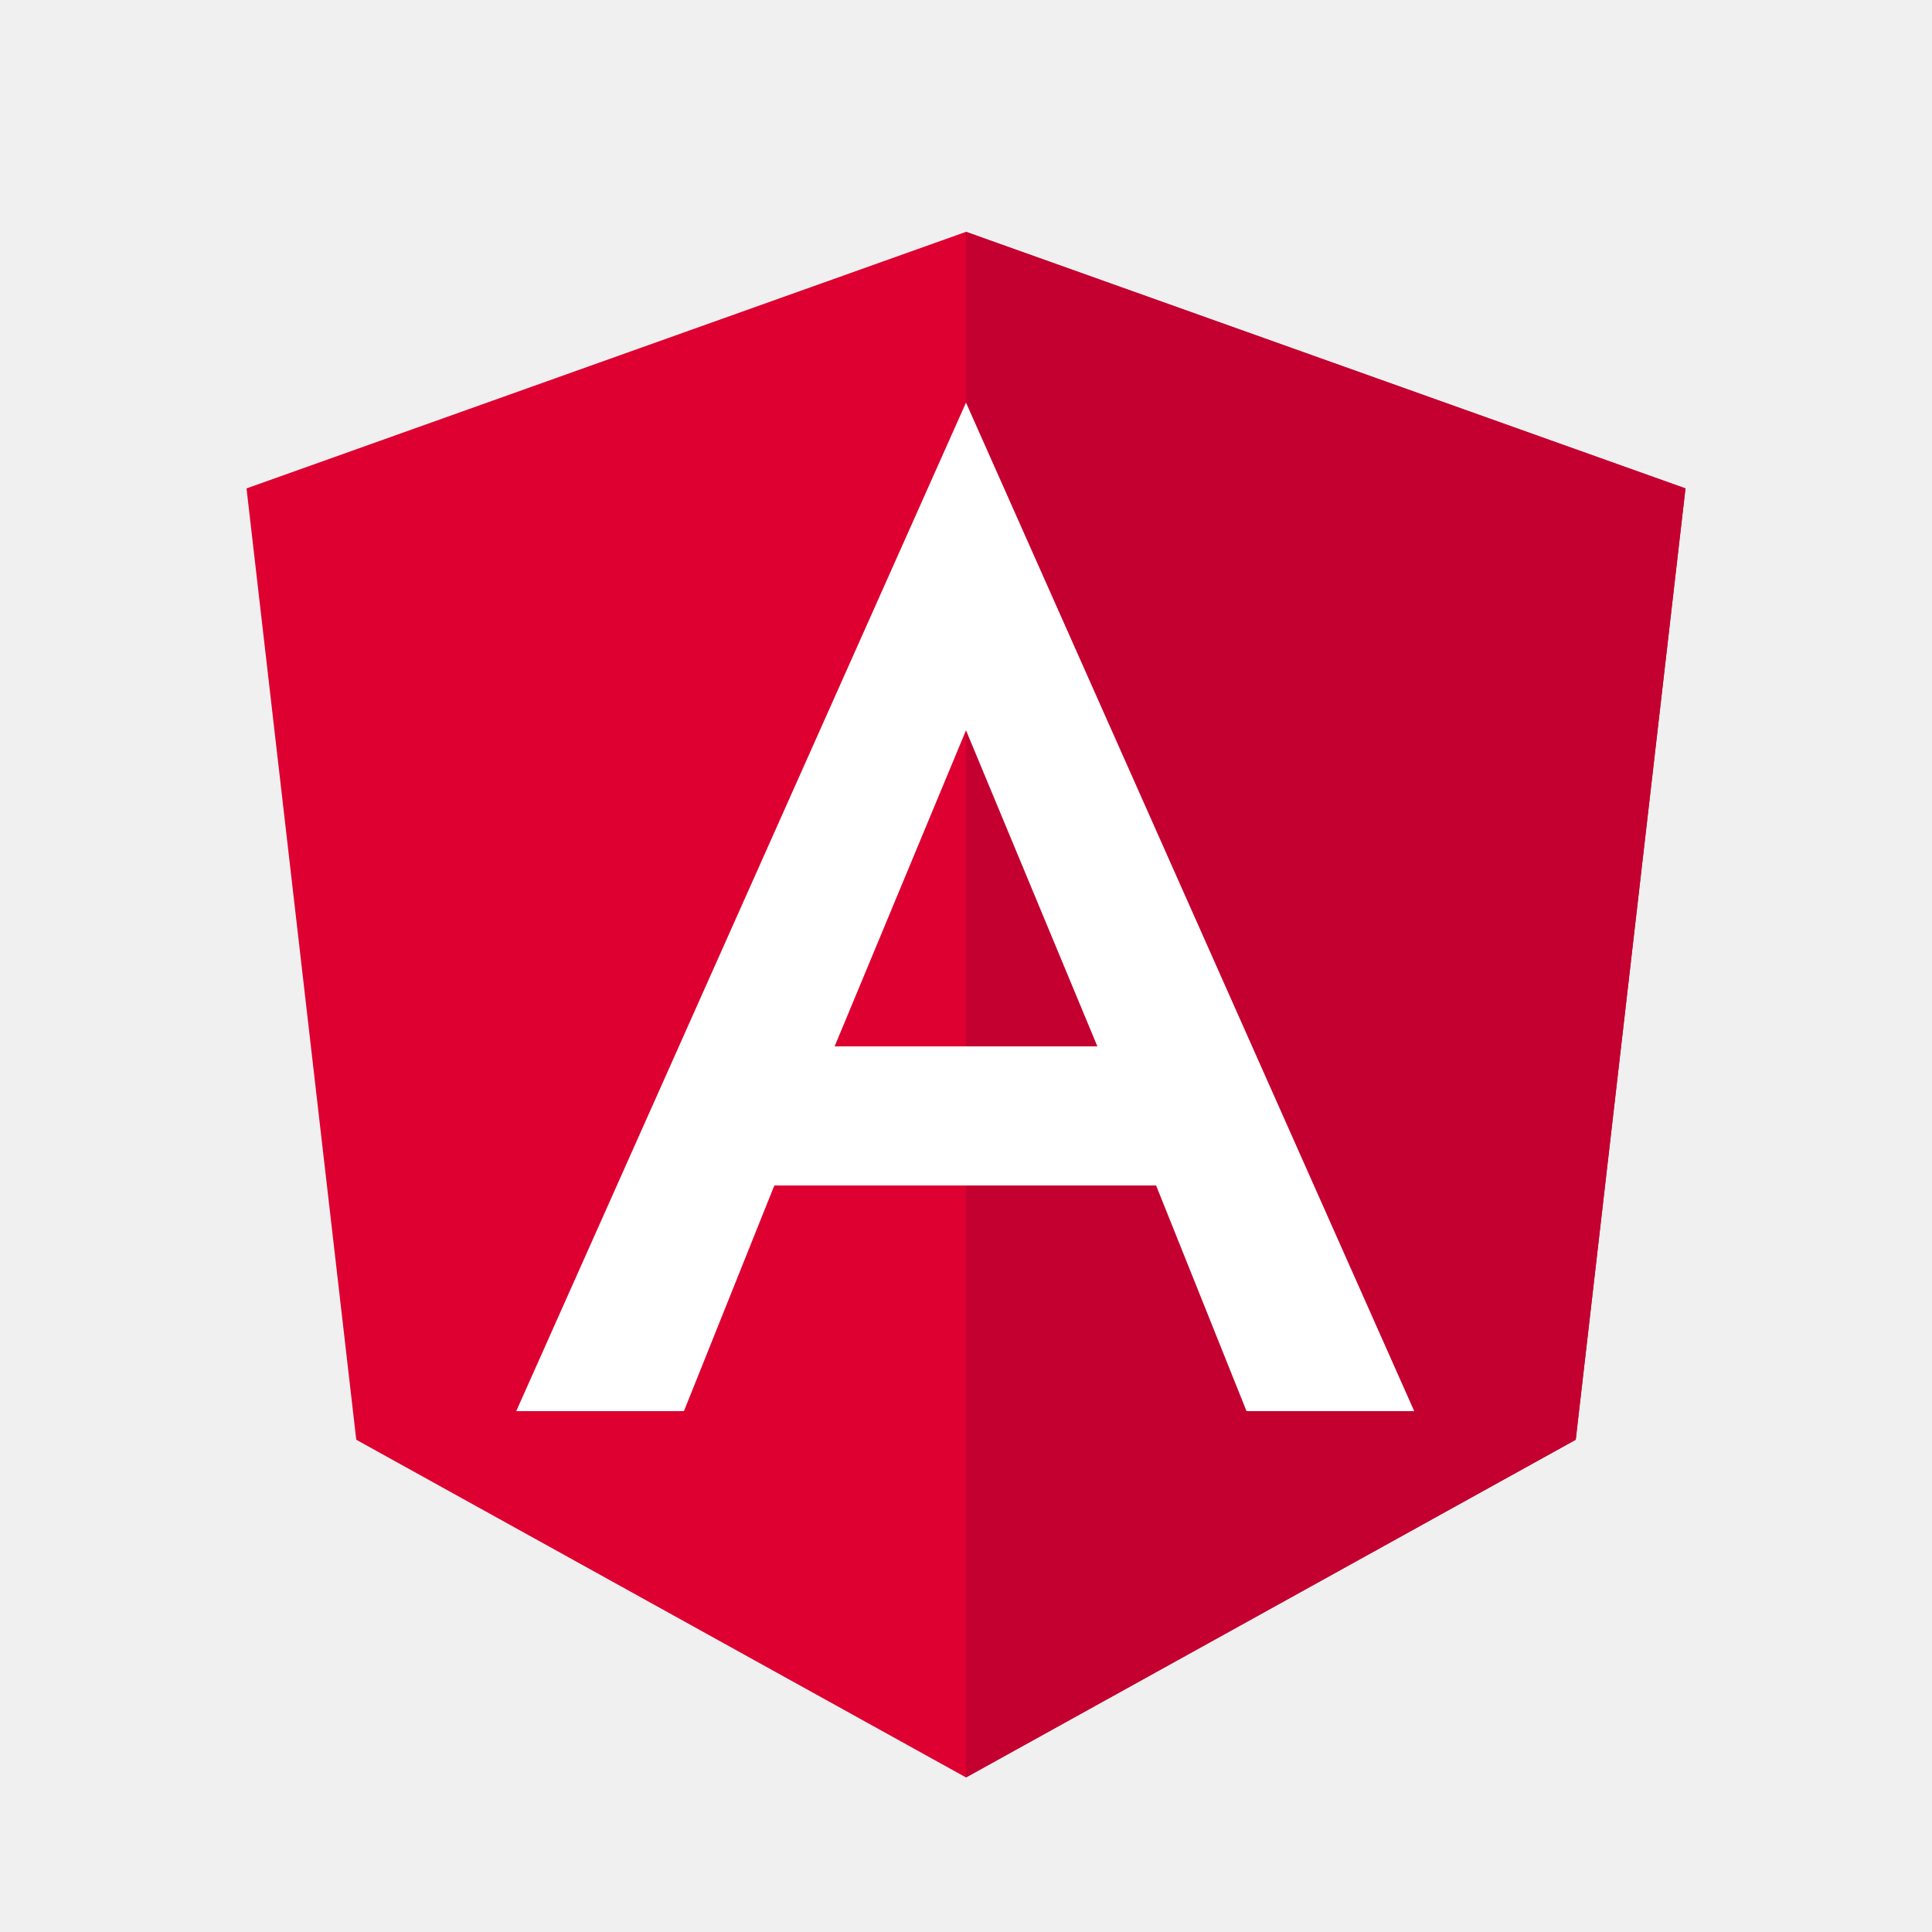
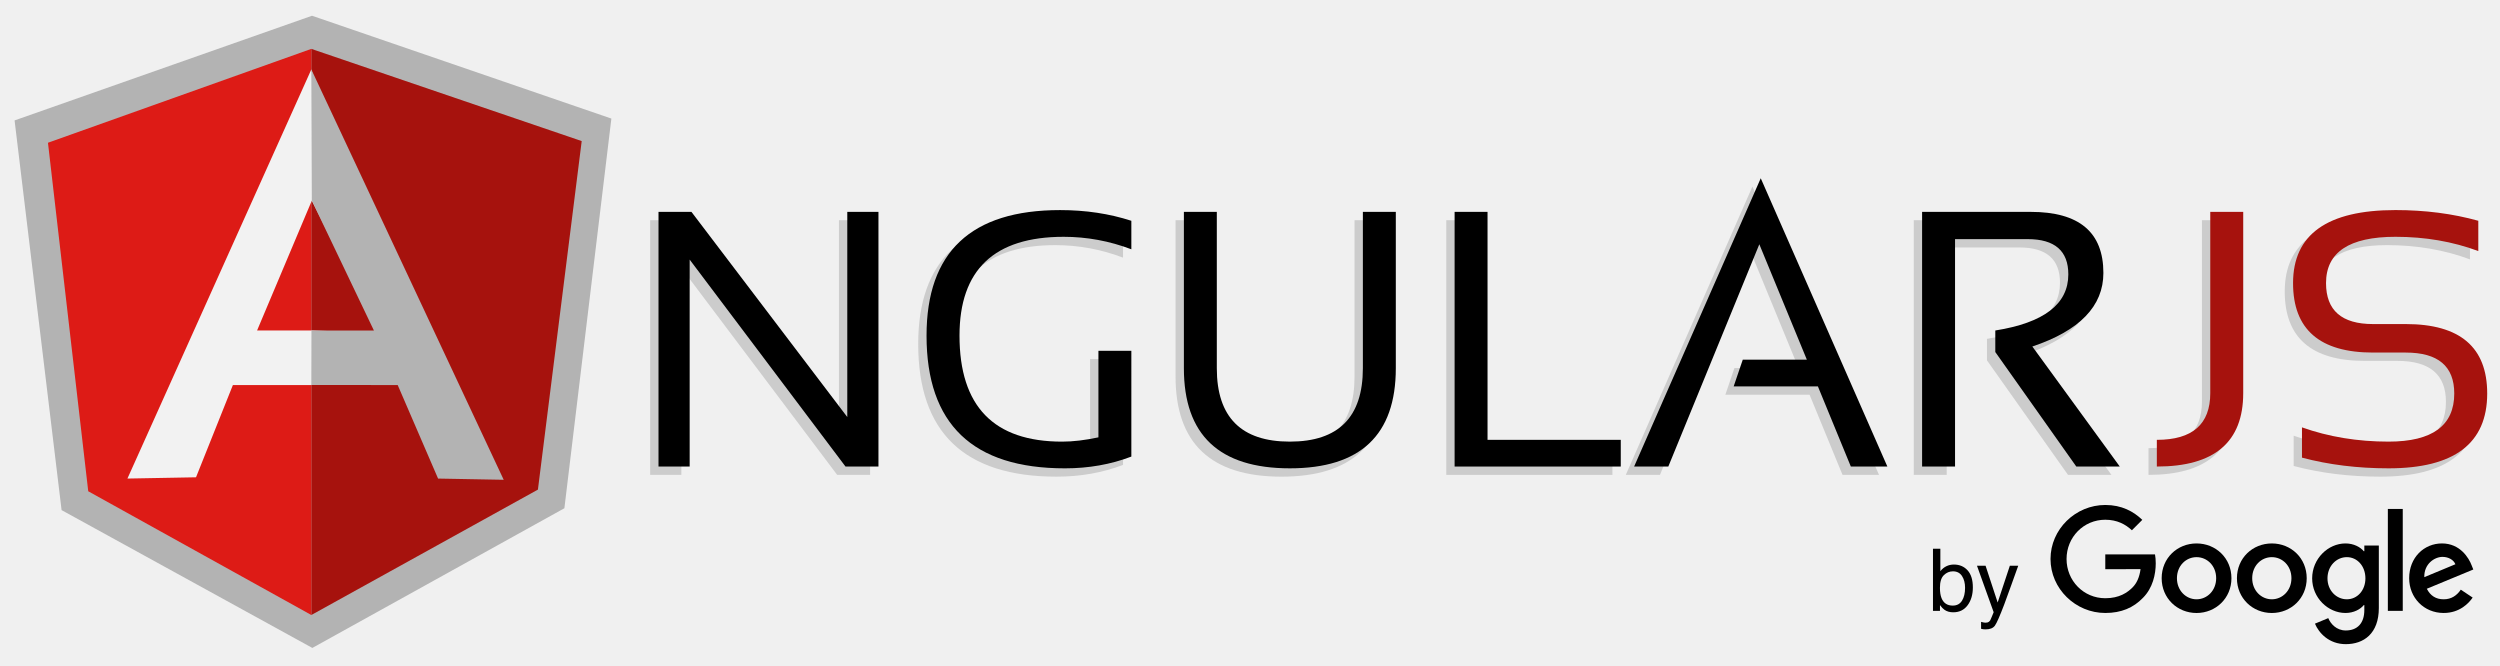
- <svg xmlns="http://www.w3.org/2000/svg" version="1.1" id="Layer_1" x="0px" y="0px" viewBox="0 0 250 250" style="enable-background:new 0 0 250 250;" xml:space="preserve">
-   <style type="text/css">
- 	.st0{fill:#DD0031;}
- 	.st1{fill:#C3002F;}
- 	.st2{fill:#FFFFFF;}
- </style>
-   <g>
-     <polygon class="st0" points="125,30 125,30 125,30 31.9,63.2 46.1,186.3 125,230 125,230 125,230 203.9,186.3 218.1,63.2  " />
-     <polygon class="st1" points="125,30 125,52.2 125,52.1 125,153.4 125,153.4 125,230 125,230 203.9,186.3 218.1,63.2 125,30  " />
-     <path class="st2" d="M125,52.1L66.8,182.6h0h21.7h0l11.7-29.2h49.4l11.7,29.2h0h21.7h0L125,52.1L125,52.1L125,52.1L125,52.1   L125,52.1z M142,135.4H108l17-40.9L142,135.4z" />
+ <svg xmlns="http://www.w3.org/2000/svg" version="1.1" width="695" height="185" viewBox="-3.5 -3.5 695 185" id="Layer_1">
+   <defs id="defs64" />
+   <filter color-interpolation-filters="sRGB" id="googleDropShadow">
+     <feOffset result="offOut" in="SourceGraphic" dx="0.3" dy="0.5" id="feOffset4" />
+     <feGaussianBlur stdDeviation="0.25" result="blurOut" in="offOut" id="feGaussianBlur6" />
+     <feColorMatrix type="matrix" result="blurTransOut" in="blurOut" values="1 0 0 0 0 0 1 0 0 0 0 0 1 0 0 0 0 0 .8 0" id="feColorMatrix8" />
+     <feBlend in2="blurTransOut" mode="normal" in="SourceGraphic" id="feBlend10" />
+   </filter>
+   <g id="g12">
+     <polygon points="186.407,57.715 229.733,114.75 229.733,57.715 238.394,57.715 238.394,128.516 229.236,128.516 185.914,70.98 185.914,128.516 177.248,128.516 177.248,57.715 " id="polygon14" style="fill:#cccccc" />
+     <path d="m 308.698,125.743 c -5.708,2.182 -11.867,3.269 -18.468,3.269 -25.643,0 -38.47,-12.294 -38.47,-36.886 0,-23.271 12.378,-34.908 37.13,-34.908 7.102,0 13.705,0.993 19.807,2.976 v 7.921 c -6.103,-2.311 -12.378,-3.468 -18.817,-3.468 -19.306,0 -28.957,9.163 -28.957,27.479 0,19.638 9.5,29.462 28.518,29.462 3.033,0 6.399,-0.398 10.099,-1.193 v -24.06 h 9.158 l 0,29.408 0,0 z" id="path16" style="fill:#cccccc" />
+     <path d="M 323.305,101.186 V 57.718 h 9.153 v 43.467 c 0,13.599 6.769,20.406 20.304,20.406 13.531,0 20.3,-6.808 20.3,-20.406 V 57.718 h 9.158 v 43.467 c 0,18.557 -9.819,27.83 -29.458,27.83 -19.638,0.001 -29.457,-9.273 -29.457,-27.829 z" id="path18" style="fill:#cccccc" />
+     <polygon points="444.758,121.092 444.758,128.516 398.563,128.516 398.563,57.715 407.717,57.715 407.717,121.092 " id="polygon20" style="fill:#cccccc" />
+     <polygon points="483.669,48.376 518.87,128.518 508.723,128.518 499.56,106.234 476.148,106.234 478.671,98.816 496.495,98.816 483.275,66.728 457.973,128.518 448.469,128.518 " id="polygon22" style="fill:#cccccc" />
+     <path d="M 528.526,128.516 V 57.715 h 30.203 c 13.469,0 20.201,5.663 20.201,16.981 0,9.212 -6.581,16.029 -19.754,20.447 l 24.309,33.373 H 571.404 L 548.88,96.682 v -5.986 c 13.53,-2.151 20.295,-7.349 20.295,-15.598 0,-6.533 -3.762,-9.806 -11.283,-9.806 h -20.206 v 63.227 h -9.159 l -0.001,-0.003 0,0 z" id="path24" style="fill:#cccccc" />
+     <path d="m 617.798,57.715 v 50.404 c 0,13.598 -8.005,20.396 -24.017,20.396 v -7.425 c 9.904,0 14.857,-4.329 14.857,-12.972 V 57.715 h 9.16 z" id="path26" style="fill:#cccccc" />
+     <path d="m 634.137,126.04 v -8.418 c 7.429,2.64 15.447,3.965 24.063,3.965 12.18,0 18.272,-4.457 18.272,-13.376 0,-7.58 -4.493,-11.385 -13.47,-11.385 h -9.113 c -14.817,0 -22.233,-6.432 -22.233,-19.306 0,-13.531 9.495,-20.304 28.479,-20.304 8.249,0 15.922,0.998 23.021,2.976 v 8.417 c -7.101,-2.643 -14.772,-3.964 -23.021,-3.964 -12.875,0 -19.311,4.293 -19.311,12.875 0,7.588 4.354,11.385 13.065,11.385 h 9.113 c 15.08,0 22.628,6.441 22.628,19.306 0,13.868 -9.142,20.801 -27.432,20.801 -8.614,0 -16.632,-0.994 -24.061,-2.972 z" id="path28" style="fill:#cccccc" />
+     <polygon points="188.723,55.402 232.045,112.438 232.045,55.402 240.711,55.402 240.711,126.203 231.552,126.203 188.227,68.667 188.227,126.203 179.565,126.203 179.565,55.402 " id="polygon30" />
+     <path d="m 311.015,123.43 c -5.708,2.182 -11.864,3.268 -18.467,3.268 -25.645,0 -38.47,-12.293 -38.47,-36.885 0,-23.271 12.378,-34.909 37.135,-34.909 7.096,0 13.7,0.994 19.802,2.976 v 7.92 c -6.103,-2.311 -12.378,-3.468 -18.813,-3.468 -19.307,0 -28.96,9.163 -28.96,27.479 0,19.639 9.504,29.463 28.517,29.463 3.034,0 6.404,-0.396 10.103,-1.193 V 94.02 h 9.154 l -0.001,29.41 0,0 z" id="path32" />
+     <path d="M 325.621,98.871 V 55.398 h 9.153 V 98.87 c 0,13.598 6.769,20.401 20.305,20.401 13.53,0 20.299,-6.804 20.299,-20.401 V 55.398 h 9.158 V 98.87 c 0,18.556 -9.819,27.825 -29.457,27.825 -19.639,0 -29.458,-9.267 -29.458,-27.824 z" id="path34" />
+     <polygon points="447.071,118.775 447.071,126.199 400.88,126.199 400.88,55.398 410.034,55.398 410.034,118.775 " id="polygon36" />
+     <polygon points="485.987,46.056 521.188,126.202 511.035,126.202 501.877,103.92 478.46,103.92 480.989,96.496 498.808,96.496 485.592,64.408 460.29,126.202 450.785,126.202 " id="polygon38" />
+     <path d="M 530.843,126.203 V 55.402 h 30.202 c 13.47,0 20.196,5.659 20.196,16.982 0,9.207 -6.577,16.028 -19.749,20.445 l 24.31,33.374 H 573.716 L 551.195,94.368 v -5.992 c 13.531,-2.151 20.299,-7.344 20.299,-15.598 0,-6.533 -3.766,-9.801 -11.292,-9.801 h -20.2 v 63.226 c 0,0 -9.159,0 -9.159,0 z" id="path40" />
+     <path d="m 620.115,55.398 v 50.405 c 0,13.602 -8.005,20.396 -24.016,20.396 v -7.424 c 9.903,0 14.856,-4.33 14.856,-12.973 V 55.398 h 9.16 z" id="path42" style="fill:#a6120d" />
+     <path d="m 636.45,123.723 v -8.416 c 7.43,2.639 15.447,3.965 24.064,3.965 12.179,0 18.271,-4.459 18.271,-13.373 0,-7.584 -4.492,-11.385 -13.47,-11.385 h -9.113 c -14.817,0 -22.232,-6.436 -22.232,-19.311 0,-13.531 9.491,-20.303 28.478,-20.303 8.249,0 15.923,0.998 23.022,2.976 v 8.418 c -7.102,-2.644 -14.773,-3.965 -23.022,-3.965 -12.875,0 -19.311,4.293 -19.311,12.875 0,7.588 4.351,11.385 13.065,11.385 h 9.113 c 15.079,0 22.628,6.438 22.628,19.31 0,13.865 -9.141,20.797 -27.431,20.797 -8.614,-0.001 -16.633,-0.995 -24.062,-2.973 z" id="path44" style="fill:#a6120d" />
+     <path d="m 551.851,163.994 -3.363,-10.225 h -2.391 l 4.641,12.92 c -0.108,0.281 -0.285,0.709 -0.525,1.287 -0.242,0.578 -0.384,0.896 -0.421,0.959 -0.125,0.188 -0.279,0.346 -0.464,0.475 -0.184,0.129 -0.47,0.193 -0.858,0.193 -0.125,0 -0.271,-0.013 -0.435,-0.035 -0.163,-0.023 -0.429,-0.086 -0.795,-0.188 v 1.923 c 0.234,0.063 0.433,0.104 0.591,0.129 0.16,0.022 0.39,0.034 0.687,0.034 1.218,0 2.076,-0.351 2.575,-1.054 0.5,-0.703 1.357,-2.654 2.576,-5.855 0.516,-1.359 1.155,-3.119 1.922,-5.275 1.022,-2.869 1.684,-4.706 1.979,-5.512 h -2.332 l -3.387,10.224 z m -12.487,0.861 c -1.521,0 -2.56,-0.69 -3.116,-2.074 -0.298,-0.733 -0.445,-1.69 -0.445,-2.87 0,-1.632 0.361,-2.804 1.088,-3.517 0.725,-0.709 1.569,-1.065 2.533,-1.065 1.104,0 1.941,0.435 2.511,1.301 0.569,0.867 0.853,1.961 0.853,3.281 0,1.485 -0.283,2.68 -0.853,3.586 -0.57,0.905 -1.427,1.358 -2.571,1.358 z m -5.497,1.465 h 1.945 v -1.604 c 0.446,0.603 0.866,1.04 1.259,1.313 0.658,0.461 1.466,0.691 2.423,0.691 1.71,0 3.047,-0.656 4.013,-1.97 0.965,-1.313 1.446,-2.96 1.446,-4.944 0,-2.094 -0.487,-3.678 -1.465,-4.752 -0.977,-1.074 -2.249,-1.611 -3.816,-1.611 -0.754,0 -1.451,0.158 -2.096,0.475 -0.643,0.316 -1.194,0.775 -1.658,1.377 v -6.246 h -2.051 l 0,17.271 0,0 z" id="path46" />
+   </g>
+   <g id="g48">
+     <polygon points="13.621,138.311 83.331,176.625 153.4,137.792 166.462,29.46 83.243,0.875 0.554,29.975 " id="polygon50" style="fill:#b3b3b3" />
+     <polygon points="83.05,167.471 146.041,132.609 158.214,35.721 83.05,10.089 " id="polygon52" style="fill:#a6120d" />
+     <polygon points="83.049,167.471 83.049,10.086 9.833,36.183 21.03,133.072 " id="polygon54" style="fill:#dd1b16" />
+     <path d="m 103.74,93.871 -20.69,9.675 H 61.243 L 50.992,129.186 31.925,129.539 83.05,15.804 103.74,93.871 z M 101.74,89 83.187,52.271 67.969,88.368 h 15.08 L 101.74,89 z" id="path56" style="fill:#f2f2f2" />
+     <polygon points="100.454,88.396 83.088,88.396 83.049,103.523 107.062,103.546 118.285,129.543 136.529,129.881 83.049,15.804 83.186,52.271 " id="polygon58" style="fill:#b3b3b3" />
+   </g>
+   <g id="g34">
+     <path d="m 616.841,157.245 c 0,5.566 -4.355,9.668 -9.699,9.668 -5.344,0 -9.699,-4.102 -9.699,-9.668 0,-5.606 4.355,-9.668 9.699,-9.668 5.344,0 9.699,4.063 9.699,9.668 z m -4.246,0 c 0,-3.478 -2.524,-5.858 -5.453,-5.858 -2.929,0 -5.453,2.38 -5.453,5.858 0,3.444 2.524,5.859 5.453,5.859 2.929,0 5.453,-2.419 5.453,-5.859 z" id="path36" />
+     <path d="m 637.765,157.245 c 0,5.566 -4.355,9.668 -9.699,9.668 -5.344,0 -9.699,-4.102 -9.699,-9.668 0,-5.601 4.355,-9.668 9.699,-9.668 5.344,0 9.699,4.063 9.699,9.668 z m -4.246,0 c 0,-3.478 -2.524,-5.858 -5.453,-5.858 -2.929,0 -5.453,2.38 -5.453,5.858 0,3.444 2.524,5.859 5.453,5.859 2.929,0 5.453,-2.419 5.453,-5.859 z" id="path38" />
+     <path d="m 657.816,148.16 v 17.358 c 0,7.14 -4.211,10.056 -9.189,10.056 -4.686,0 -7.506,-3.134 -8.57,-5.697 l 3.696,-1.539 c 0.658,1.574 2.271,3.431 4.869,3.431 3.186,0 5.161,-1.966 5.161,-5.667 v -1.391 h -0.148 c -0.95,1.173 -2.781,2.197 -5.091,2.197 -4.834,0 -9.263,-4.211 -9.263,-9.629 0,-5.457 4.429,-9.703 9.263,-9.703 2.306,0 4.137,1.024 5.091,2.162 h 0.148 v -1.574 h 4.032 z m -3.731,9.119 c 0,-3.404 -2.271,-5.893 -5.161,-5.893 -2.929,0 -5.383,2.489 -5.383,5.893 0,3.37 2.454,5.824 5.383,5.824 2.89,0 5.161,-2.454 5.161,-5.824 z" id="path41" />
+     <path d="M 664.464,137.987 V 166.32 h -4.141 v -28.333 h 4.141 z" id="path43" />
+     <path d="m 680.601,160.427 3.295,2.197 c -1.064,1.574 -3.627,4.285 -8.055,4.285 -5.492,0 -9.594,-4.246 -9.594,-9.668 0,-5.75 4.137,-9.668 9.119,-9.668 5.017,0 7.471,3.993 8.273,6.151 l 0.44,1.098 -12.924,5.353 c 0.989,1.94 2.528,2.929 4.686,2.929 2.162,0 3.662,-1.064 4.76,-2.676 z m -10.143,-3.478 8.64,-3.587 c -0.475,-1.207 -1.905,-2.049 -3.587,-2.049 -2.158,0 -5.161,1.905 -5.052,5.636 z" id="path45" />
+     <path d="m 581.769,154.729 v -4.102 h 13.822 c 0.135,0.715 0.205,1.561 0.205,2.476 0,3.077 -0.841,6.883 -3.553,9.594 -2.637,2.746 -6.007,4.211 -10.47,4.211 -8.273,0 -15.23,-6.739 -15.23,-15.012 0,-8.273 6.957,-15.012 15.23,-15.012 4.577,0 7.837,1.796 10.287,4.137 l -2.894,2.894 c -1.757,-1.648 -4.137,-2.929 -7.397,-2.929 -6.042,0 -10.767,4.869 -10.767,10.911 0,6.042 4.725,10.911 10.767,10.911 3.919,0 6.151,-1.574 7.58,-3.003 1.159,-1.159 1.922,-2.816 2.223,-5.078 l -9.803,0.004 z" id="path47" />
  </g>
</svg>
